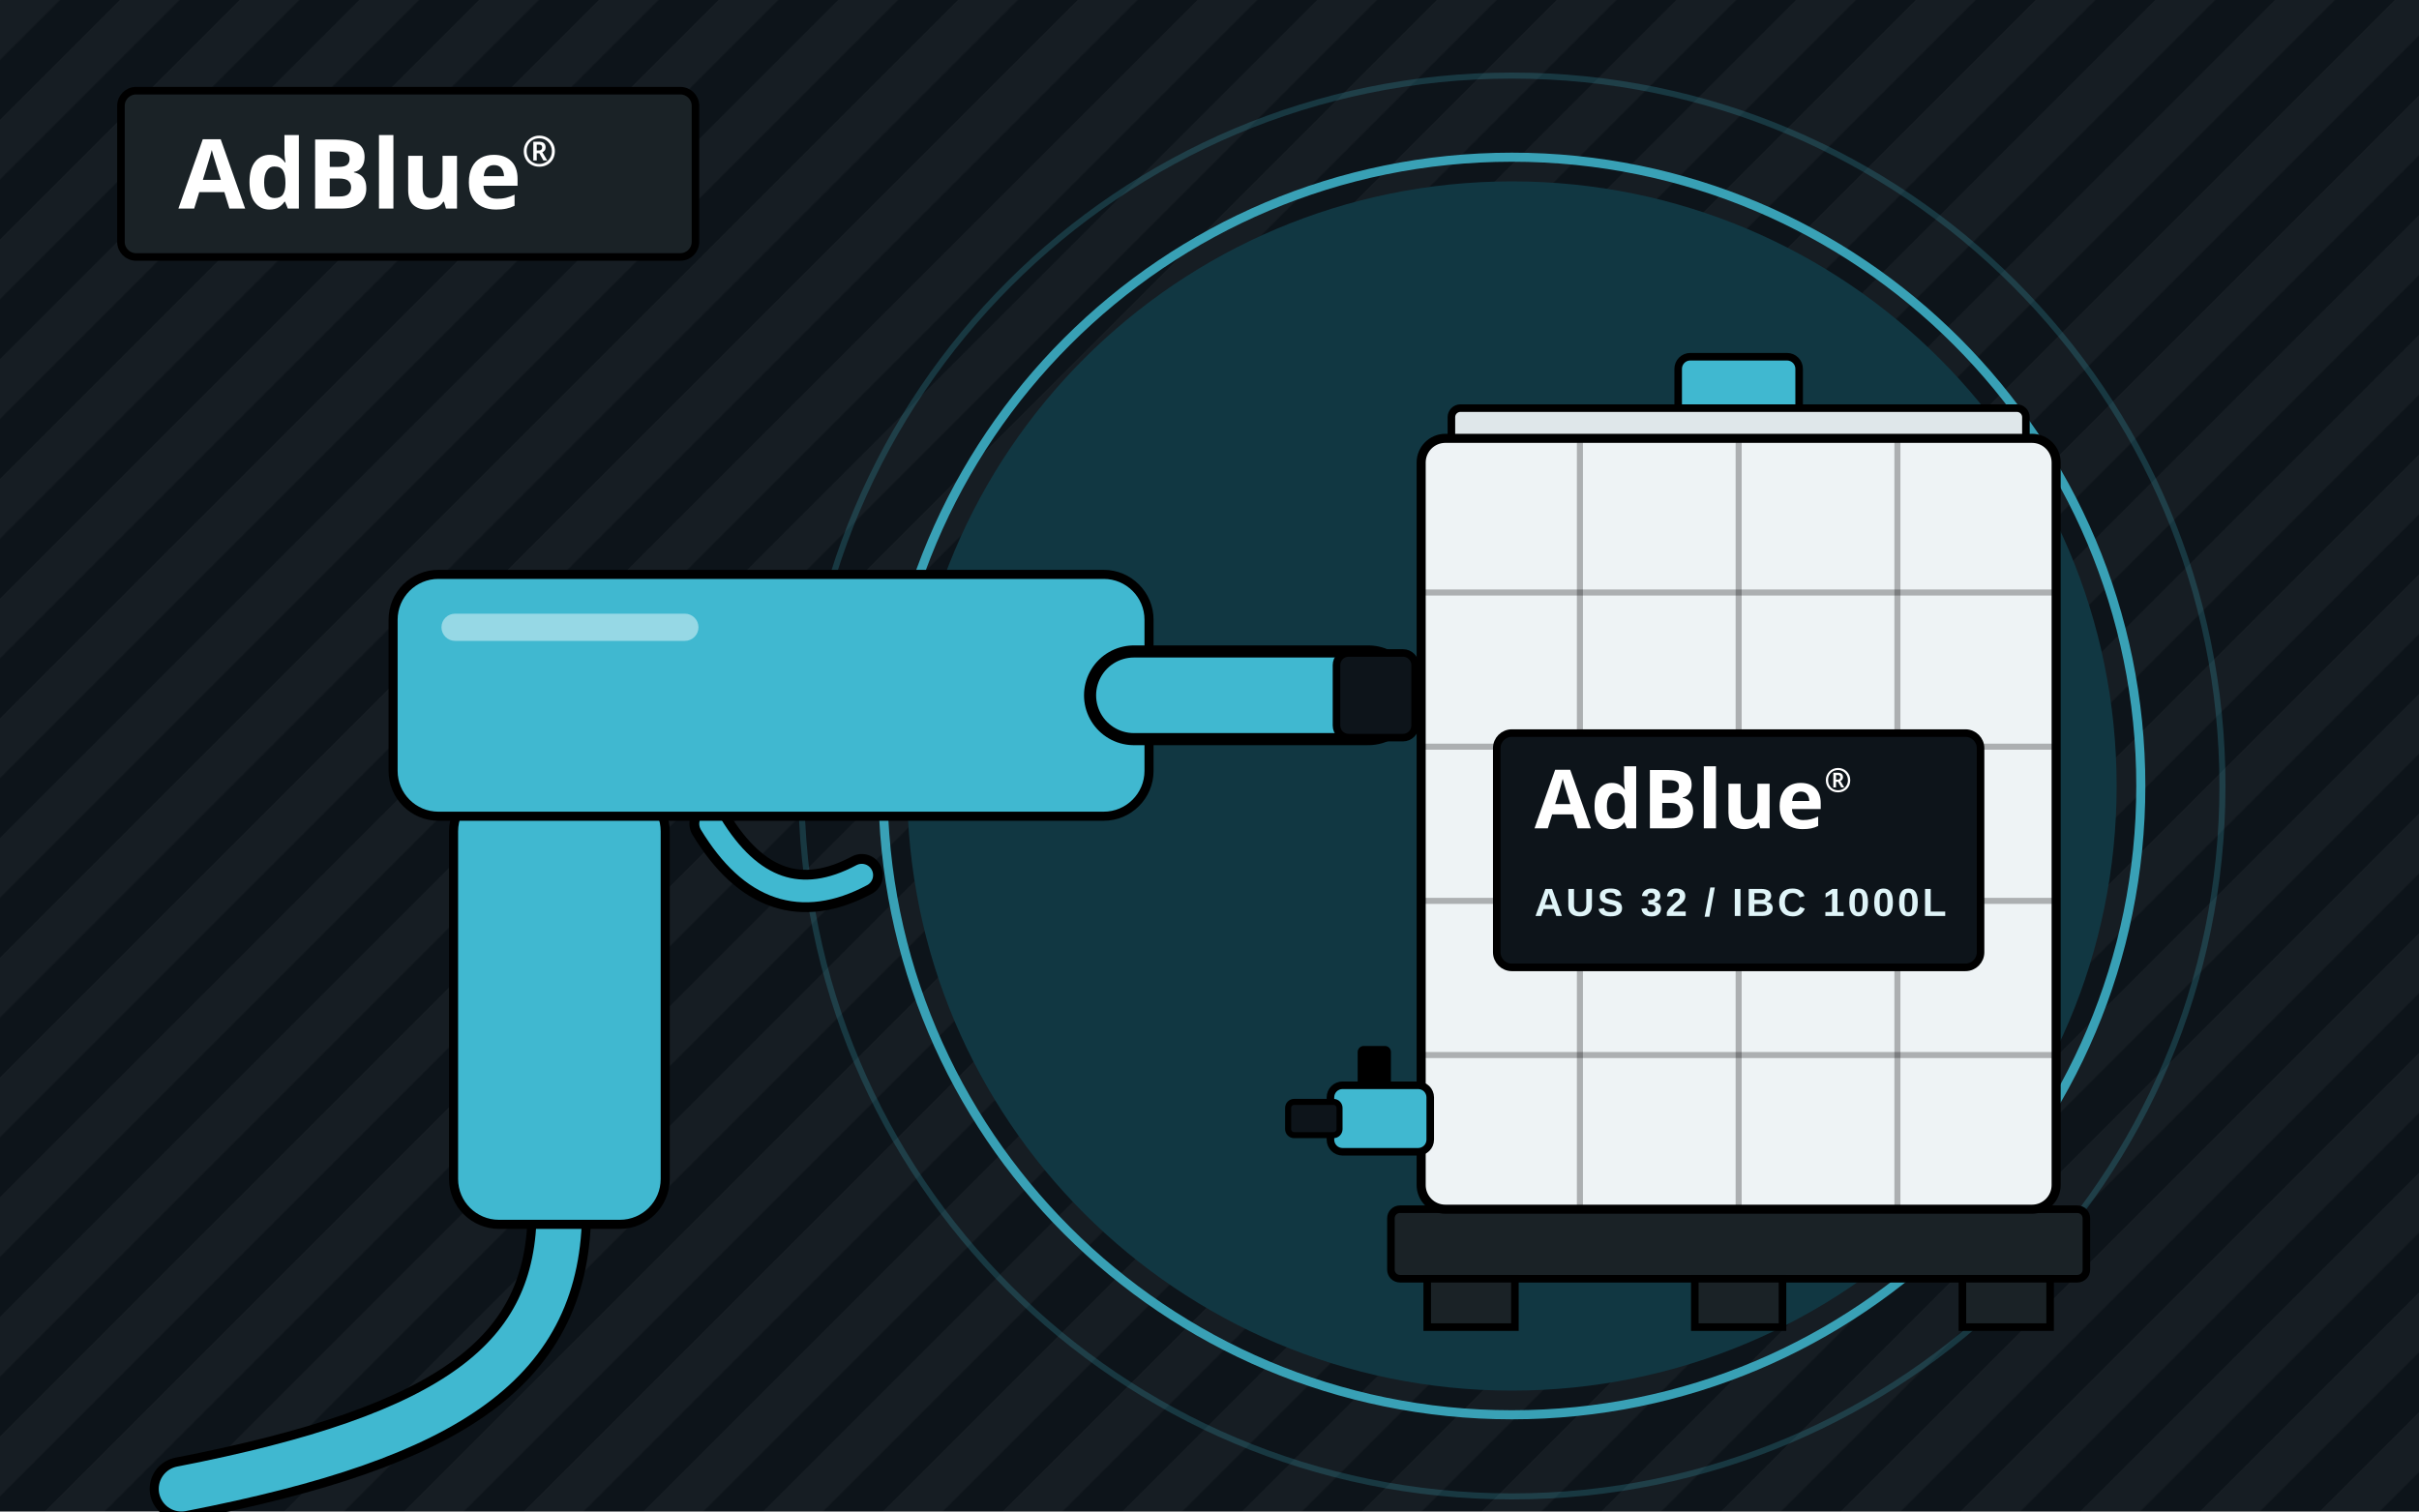
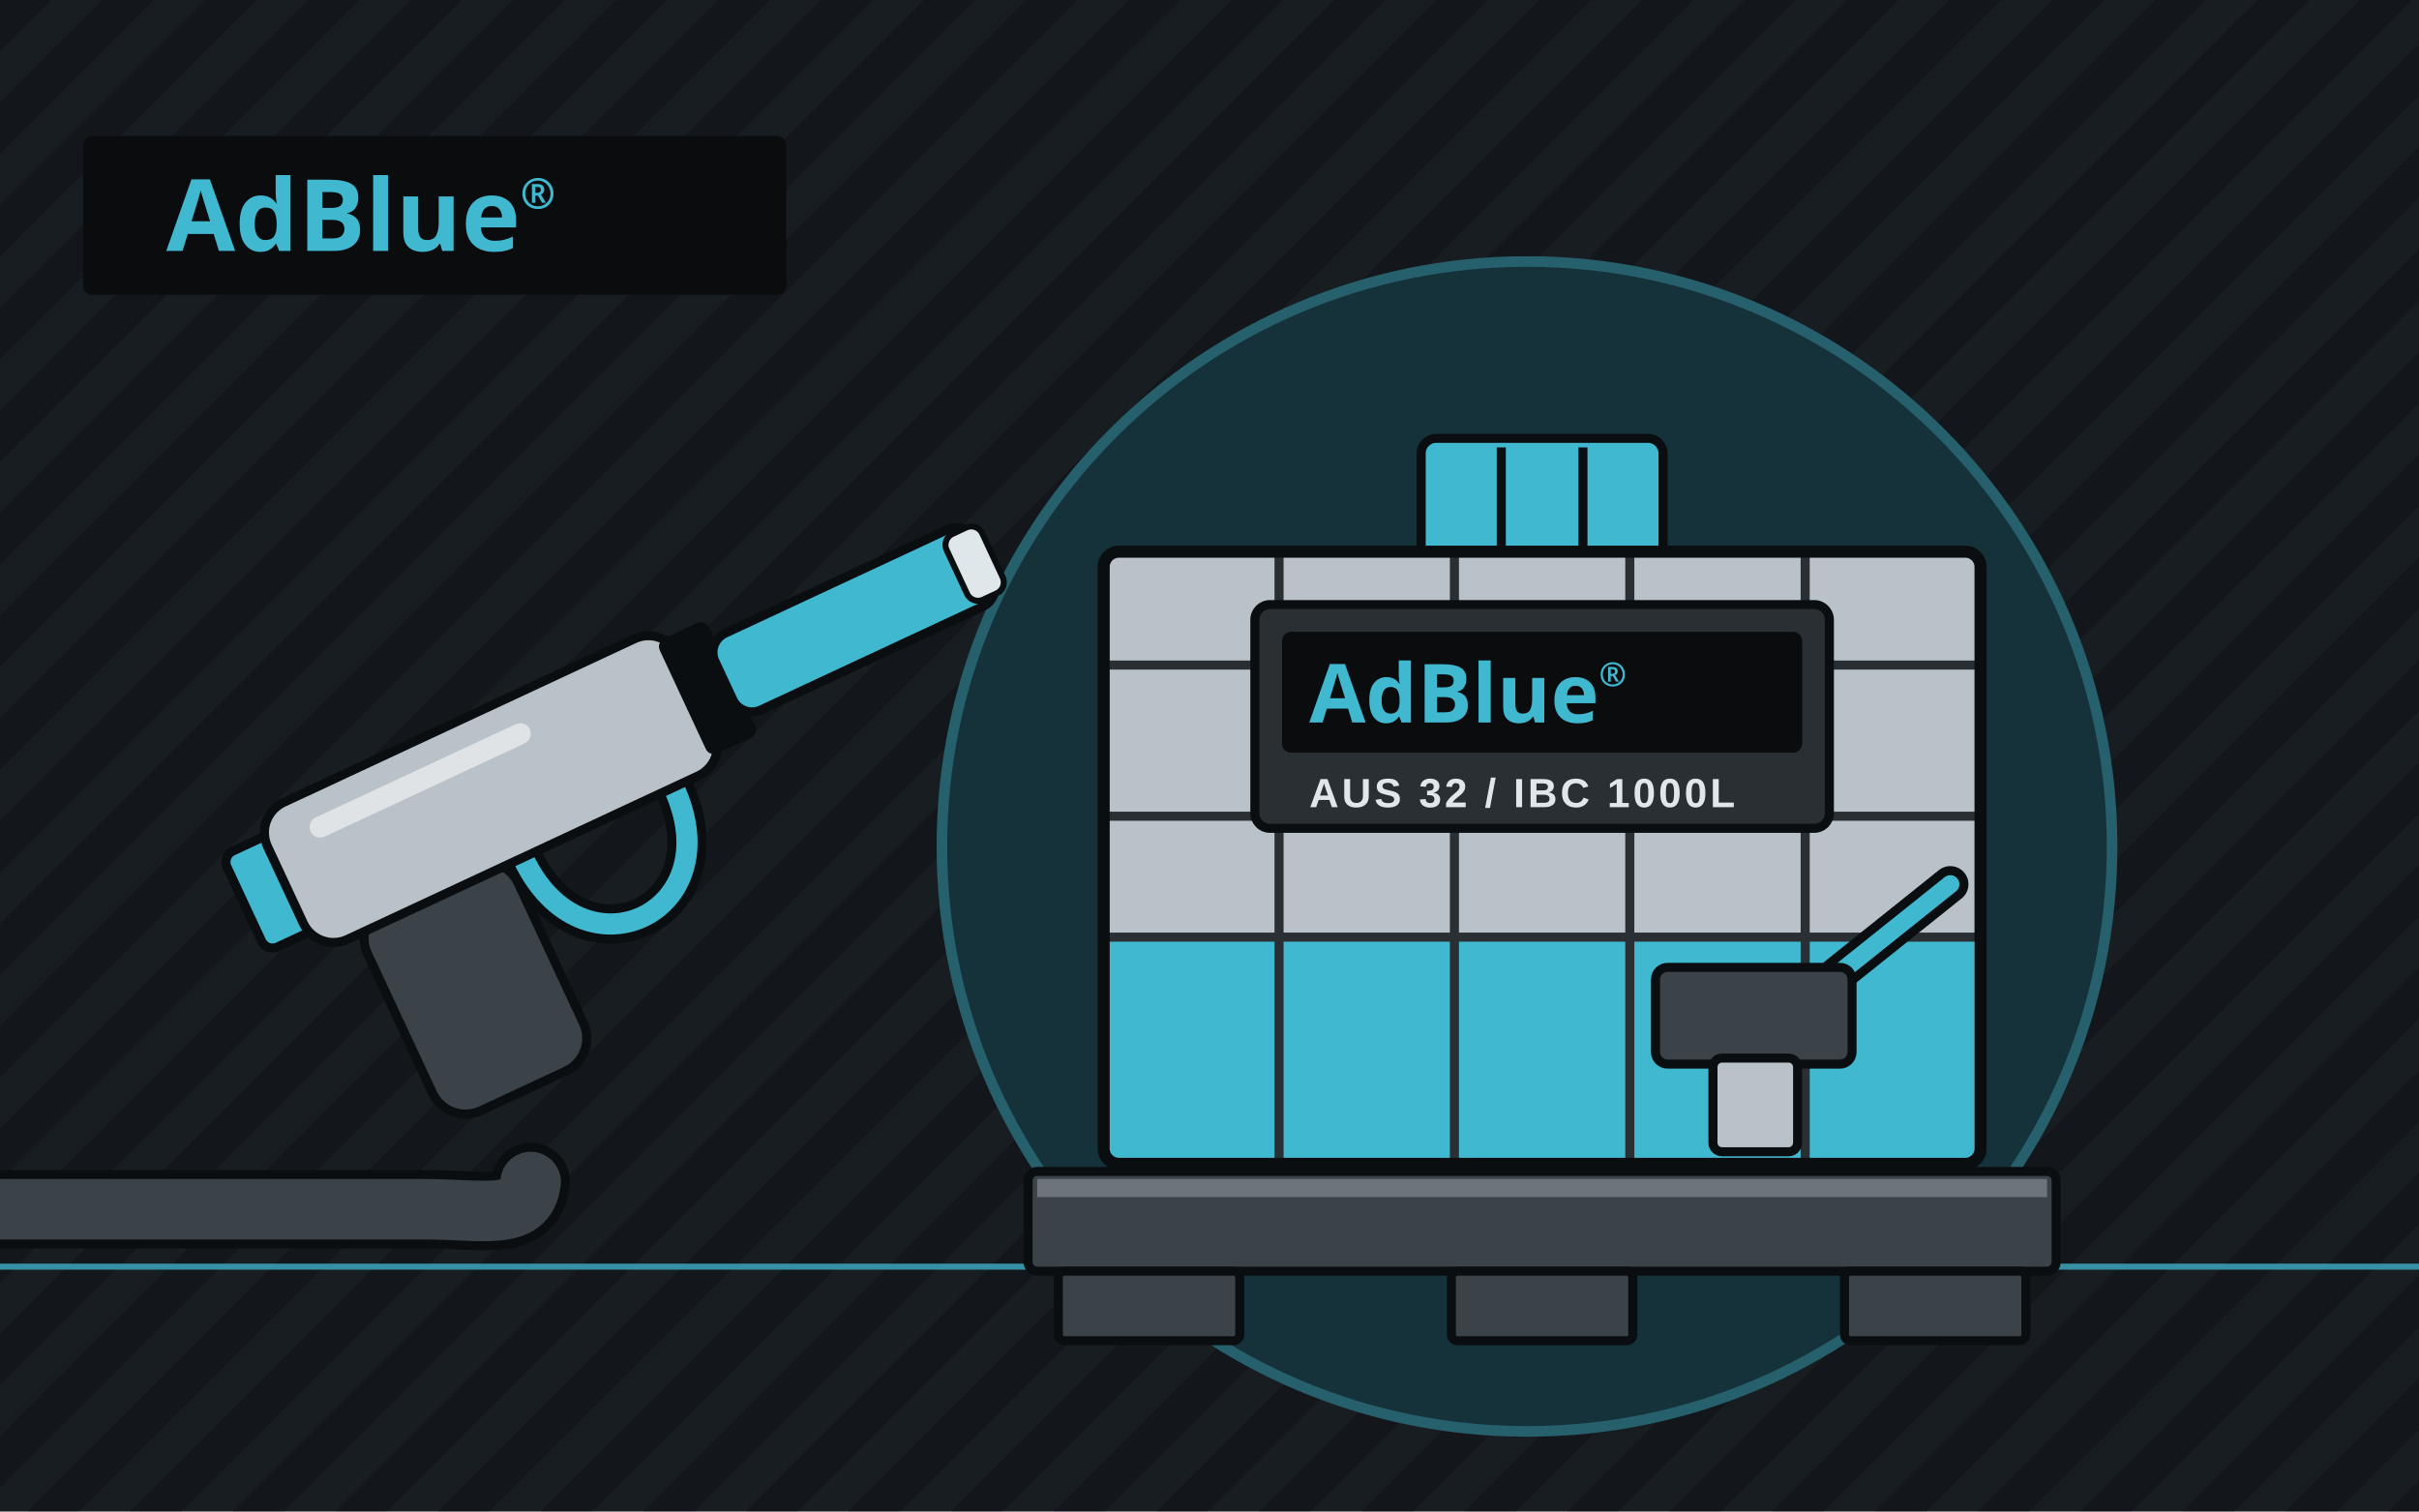
<svg xmlns="http://www.w3.org/2000/svg" viewBox="0 0 1600 1000" width="1600" height="1000" role="img" aria-label="AdBlue® 正規品販売 — 給油ノズルとIBCタンク">
  <defs>
-     <pattern id="stripes" width="56" height="56" patternUnits="userSpaceOnUse" patternTransform="rotate(45)">
-       <rect width="28" height="56" fill="#ffffff" fill-opacity="0.04" />
+     <pattern id="stripes" width="48" height="48" patternUnits="userSpaceOnUse" patternTransform="rotate(45)">
+       <rect width="24" height="48" fill="#000000" fill-opacity="0.22" />
    </pattern>
  </defs>
-   <rect width="1600" height="1000" fill="#0d141a" />
+   <rect width="1600" height="1000" fill="#181d22" />
  <rect width="1600" height="1000" fill="url(#stripes)" />
-   <circle cx="1000" cy="520" r="470" fill="none" stroke="#40b8d0" stroke-opacity="0.22" stroke-width="4" />
-   <circle cx="1000" cy="520" r="400" fill="#113742" />
-   <circle cx="1000" cy="520" r="416" fill="none" stroke="#40b8d0" stroke-opacity="0.85" stroke-width="6" />
+   <circle cx="1010" cy="560" r="385" fill="#15323b" />
+   <circle cx="1010" cy="560" r="387" fill="none" stroke="#25606c" stroke-width="7" />
+   <line x1="0" y1="838" x2="1600" y2="838" stroke="#40b8d0" stroke-opacity="0.75" stroke-width="4" />
  <g>
-     <rect x="920" y="800" width="460" height="46" rx="6" fill="#1a2226" stroke="#000" stroke-width="5" />
-     <rect x="944" y="846" width="58" height="32" fill="#1a2226" stroke="#000" stroke-width="5" />
-     <rect x="1121" y="846" width="58" height="32" fill="#1a2226" stroke="#000" stroke-width="5" />
-     <rect x="1298" y="846" width="58" height="32" fill="#1a2226" stroke="#000" stroke-width="5" />
-     <rect x="1110" y="236" width="80" height="40" rx="8" fill="#40b8d0" stroke="#000" stroke-width="5" />
-     <rect x="960" y="270" width="380" height="34" rx="6" fill="#dfe7ea" stroke="#000" stroke-width="5" />
-     <rect x="940" y="290" width="420" height="510" rx="16" fill="#eef3f5" stroke="#000" stroke-width="6" />
-     <g stroke="#000" stroke-opacity="0.28" stroke-width="4">
-       <line x1="1045" y1="290" x2="1045" y2="800" />
-       <line x1="1150" y1="290" x2="1150" y2="800" />
-       <line x1="1255" y1="290" x2="1255" y2="800" />
-       <line x1="940" y1="392" x2="1360" y2="392" />
-       <line x1="940" y1="494" x2="1360" y2="494" />
-       <line x1="940" y1="596" x2="1360" y2="596" />
-       <line x1="940" y1="698" x2="1360" y2="698" />
+     <rect x="680" y="775" width="680" height="66" rx="6" fill="#3b4248" stroke="#0b0e10" stroke-width="6" />
+     <rect x="686" y="780" width="668" height="12" fill="#6c757c" />
+     <rect x="700" y="841" width="120" height="46" rx="4" fill="#3b4248" stroke="#0b0e10" stroke-width="6" />
+     <rect x="960" y="841" width="120" height="46" rx="4" fill="#3b4248" stroke="#0b0e10" stroke-width="6" />
+     <rect x="1220" y="841" width="120" height="46" rx="4" fill="#3b4248" stroke="#0b0e10" stroke-width="6" />
+     <rect x="940" y="290" width="160" height="80" rx="10" fill="#40b8d0" stroke="#0b0e10" stroke-width="6" />
+     <line x1="993" y1="296" x2="993" y2="364" stroke="#0b0e10" stroke-width="6" />
+     <line x1="1047" y1="296" x2="1047" y2="364" stroke="#0b0e10" stroke-width="6" />
+     <rect x="730" y="365" width="580" height="405" rx="10" fill="#b9c2c8" />
+     <rect x="734" y="620" width="572" height="146" fill="#40b8d0" />
+     <g stroke="#2a2f33" stroke-width="6">
+       <line x1="846" y1="365" x2="846" y2="770" />
+       <line x1="962" y1="365" x2="962" y2="770" />
+       <line x1="1078" y1="365" x2="1078" y2="770" />
+       <line x1="1194" y1="365" x2="1194" y2="770" />
+       <line x1="730" y1="440" x2="1310" y2="440" />
+       <line x1="730" y1="540" x2="1310" y2="540" />
+       <line x1="730" y1="620" x2="1310" y2="620" />
    </g>
-     <rect x="990" y="485" width="320" height="155" rx="10" fill="#0d141a" stroke="#000" stroke-width="5" />
-     <text x="1015" y="548" font-family="Anton,'Arial Black',Impact,sans-serif" font-weight="900" font-size="54" fill="#ffffff">AdBlue<tspan font-size="22" dy="-24">®</tspan>
+     <rect x="730" y="365" width="580" height="405" rx="10" fill="none" stroke="#0b0e10" stroke-width="8" />
+     <rect x="830" y="400" width="380" height="148" rx="10" fill="#2a2f33" stroke="#0b0e10" stroke-width="6" />
+     <rect x="848" y="418" width="344" height="80" rx="6" fill="#0a0c0e" />
+     <text x="866" y="478" font-family="'Arial Black',Anton,Impact,sans-serif" font-weight="900" font-size="54" fill="#40b8d0">AdBlue<tspan font-size="22" dy="-24">®</tspan>
    </text>
-     <text x="1015" y="606" font-family="'Arial Black',Arial,Helvetica,sans-serif" font-weight="700" font-size="26" letter-spacing="2" fill="#dff4f8">AUS 32 / IBC 1000L</text>
-     <rect x="898" y="692" width="22" height="30" rx="4" fill="#000" />
-     <rect x="880" y="718" width="66" height="44" rx="8" fill="#40b8d0" stroke="#000" stroke-width="5" />
-     <rect x="852" y="729" width="34" height="22" rx="4" fill="#0d141a" stroke="#000" stroke-width="4" />
+     <text x="866" y="534" font-family="'Arial Black',Arial,Helvetica,sans-serif" font-weight="900" font-size="27" letter-spacing="2" fill="#dfe7ea">AUS 32 / IBC 1000L</text>
+     <path d="M1215 645 L1290 585" stroke="#0b0e10" stroke-width="24" stroke-linecap="round" />
+     <path d="M1215 645 L1290 585" stroke="#40b8d0" stroke-width="12" stroke-linecap="round" />
+     <rect x="1095" y="640" width="130" height="64" rx="8" fill="#3b4248" stroke="#0b0e10" stroke-width="6" />
+     <rect x="1133" y="700" width="56" height="62" rx="6" fill="#b9c2c8" stroke="#0b0e10" stroke-width="6" />
  </g>
-   <g>
-     <path d="M370 800 C370 900 300 950 120 985" fill="none" stroke="#000" stroke-width="42" stroke-linecap="round" />
-     <path d="M370 800 C370 900 300 950 120 985" fill="none" stroke="#40b8d0" stroke-width="30" stroke-linecap="round" />
-     <rect x="300" y="520" width="140" height="290" rx="30" fill="#40b8d0" stroke="#000" stroke-width="6" />
-     <path d="M470 545 q40 66 100 34" fill="none" stroke="#000" stroke-width="28" stroke-linecap="round" />
-     <path d="M470 545 q40 66 100 34" fill="none" stroke="#40b8d0" stroke-width="15" stroke-linecap="round" />
-     <rect x="260" y="380" width="500" height="160" rx="30" fill="#40b8d0" stroke="#000" stroke-width="6" />
-     <rect x="292" y="406" width="170" height="18" rx="9" fill="#ffffff" fill-opacity="0.45" />
-     <path d="M750 460 L905 460" fill="none" stroke="#000" stroke-width="66" stroke-linecap="round" />
-     <path d="M750 460 L905 460" fill="none" stroke="#40b8d0" stroke-width="50" stroke-linecap="round" />
-     <rect x="884" y="432" width="52" height="56" rx="8" fill="#0d141a" stroke="#000" stroke-width="5" />
+   <path d="M351 782 C348 808 320 800 280 800 L0 800" fill="none" stroke="#0b0e10" stroke-width="52" stroke-linecap="round" />
+   <path d="M351 782 C348 808 320 800 280 800 L0 800" fill="none" stroke="#3b4248" stroke-width="40" stroke-linecap="round" />
+   <g transform="rotate(-25 342 578)">
+     <rect x="230" y="560" width="110" height="150" rx="24" fill="#3b4248" stroke="#0b0e10" stroke-width="6" />
+     <path d="M350 570 C350 662 460 662 460 570" fill="none" stroke="#0b0e10" stroke-width="26" stroke-linecap="round" />
+     <path d="M350 570 C350 662 460 662 460 570" fill="none" stroke="#40b8d0" stroke-width="14" stroke-linecap="round" />
+     <rect x="170" y="485" width="50" height="70" rx="8" fill="#40b8d0" stroke="#0b0e10" stroke-width="6" />
+     <rect x="200" y="470" width="300" height="100" rx="22" fill="#b9c2c8" stroke="#0b0e10" stroke-width="6" />
+     <rect x="230" y="488" width="160" height="14" rx="7" fill="#ffffff" fill-opacity="0.55" />
+     <rect x="490" y="478" width="36" height="84" rx="6" fill="#0b0e10" />
+     <rect x="520" y="492" width="190" height="56" rx="14" fill="#40b8d0" stroke="#0b0e10" stroke-width="6" />
+     <rect x="690" y="496" width="26" height="48" rx="8" fill="#dfe7ea" stroke="#0b0e10" stroke-width="4" />
  </g>
-   <rect x="80" y="60" width="380" height="110" rx="10" fill="#1a2226" stroke="#000" stroke-width="5" />
-   <text x="118" y="138" font-family="Anton,'Arial Black',Impact,sans-serif" font-weight="900" font-size="64" fill="#ffffff">AdBlue<tspan font-size="28" dy="-28">®</tspan>
+   <rect x="55" y="90" width="465" height="105" rx="6" fill="#0a0c0e" />
+   <text x="110" y="166" font-family="'Arial Black',Anton,Impact,sans-serif" font-weight="900" font-size="66" fill="#40b8d0">AdBlue<tspan font-size="28" dy="-28">®</tspan>
  </text>
</svg>
